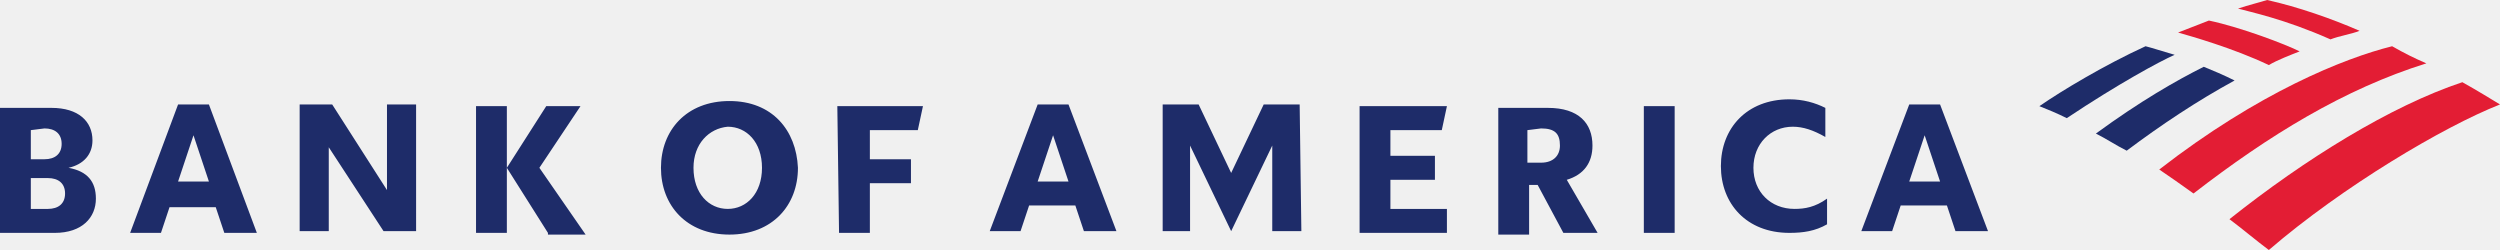
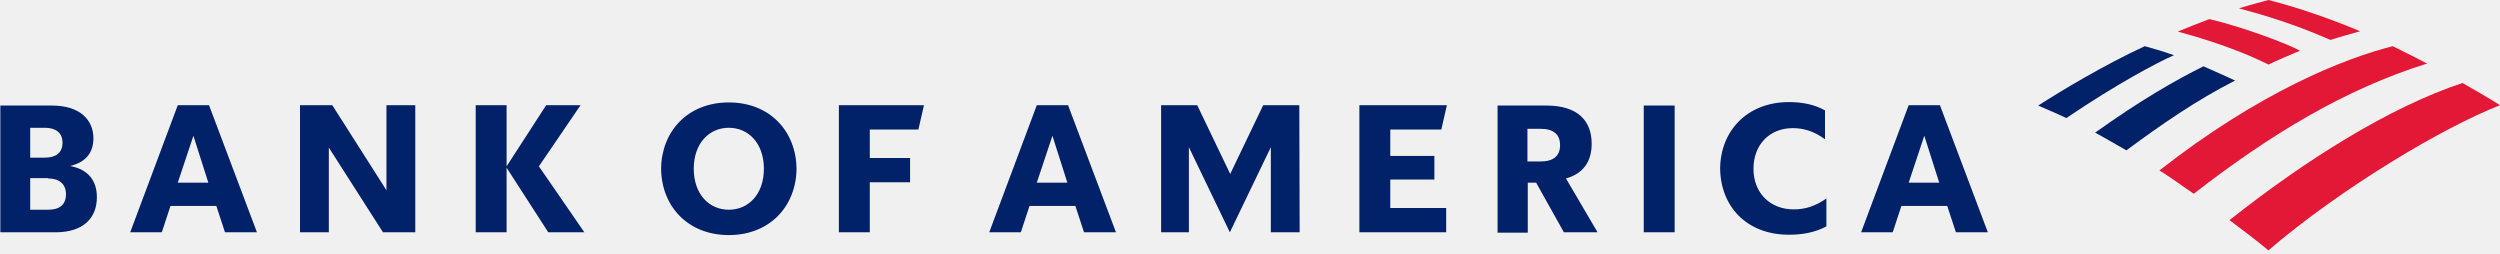
- <svg xmlns="http://www.w3.org/2000/svg" version="1.1" id="Layer_1" x="0px" y="0px" viewBox="0 0 1000 100" xml:space="preserve" width="1000" height="100">
-   <defs id="defs33" />
-   <style type="text/css" id="style3">
- 	.st0{fill:#FFFFFF;}
- </style>
-   <path style="fill:#1e2c69;fill-opacity:1;stroke-width:0.795" id="path7-4" d="M 6.1262844e-6,93.151 H 21.918 c 10.959,0 16.438,-6.164 16.438,-13.699 0,-6.849 -3.425,-10.959 -10.959,-12.329 6.164,-1.37 9.589,-5.479 9.589,-10.959 0,-7.534 -5.479,-13.014 -16.438,-13.014 H 6.1262844e-6 Z M 19.178,71.233 c 4.11,0 6.849,2.055 6.849,6.164 0,4.11 -2.74,6.164 -6.849,6.164 h -6.849 V 71.233 Z m -1.37,-19.863 c 4.11,0 6.849,2.055 6.849,6.164 0,4.11 -2.74,6.164 -6.849,6.164 h -5.479 V 52.055 Z m 65.753,-9.589 h -12.329 l -19.178,51.37 h 12.329 l 3.425,-10.274 h 18.493 l 3.425,10.274 h 13.014 z m -6.164,12.329 6.164,18.493 h -12.329 z m 89.041,-12.329 h -11.644 v 34.247 L 132.877,41.781 H 119.863 v 50.685 h 11.644 V 58.904 l 21.918,33.562 h 13.014 z M 219.178,93.151 202.74,67.123 V 93.151 H 190.411 V 42.466 h 12.329 v 24.658 l 15.753,-24.658 h 13.699 l -16.438,24.658 18.493,26.712 h -15.069 z m 58.219,-26.027 c 0,10.274 6.164,16.438 13.699,16.438 7.534,0 13.699,-6.164 13.699,-16.438 0,-10.274 -6.164,-16.438 -13.699,-16.438 -7.534,0.685 -13.699,6.849 -13.699,16.438 z m -13.014,0 c 0,-15.069 10.274,-26.712 27.397,-26.712 17.123,0 26.712,11.644 27.397,26.712 0,15.069 -10.274,26.712 -27.397,26.712 -17.123,0 -27.397,-11.644 -27.397,-26.712 z m 71.233,26.027 h 12.329 V 73.288 h 16.438 V 63.699 H 347.945 V 52.055 h 19.178 l 2.055,-9.589 h -34.247 z m 91.781,-51.37 h -12.329 l -19.178,50.685 h 12.329 l 3.425,-10.274 h 18.493 l 3.425,10.274 h 13.014 z m -6.164,12.329 6.164,18.493 h -12.329 z m 98.63,-12.329 H 505.479 L 492.466,69.178 479.452,41.781 h -14.384 v 50.685 h 10.959 V 58.219 l 16.438,34.247 16.438,-34.247 v 34.247 h 11.644 z m 23.973,51.37 H 578.767 V 83.562 H 556.164 V 71.918 h 17.808 v -9.589 h -17.808 v -10.274 h 20.548 l 2.055,-9.589 h -34.932 z m 81.507,0 h 13.699 L 626.712,71.918 c 6.849,-2.055 10.274,-6.849 10.274,-13.699 0,-8.904 -5.479,-15.068 -17.808,-15.068 h -19.863 v 50.685 h 12.329 V 73.973 h 3.425 z m -8.904,-41.781 c 5.48,0 7.534,2.055 7.534,6.849 0,4.11 -2.74,6.849 -7.534,6.849 h -5.479 V 52.055 Z m 41.096,41.781 h 12.329 V 89.041 42.466 h -12.329 z m 73.288,-13.699 c -4.795,3.425 -8.904,4.11 -13.014,4.11 -9.589,0 -16.438,-6.849 -16.438,-16.438 0,-9.589 6.849,-16.438 15.753,-16.438 4.11,0 8.219,1.37 13.014,4.11 V 43.151 c -4.11,-2.055 -8.904,-3.425 -14.384,-3.425 -17.123,0 -27.397,11.644 -27.397,26.712 0,15.068 10.274,26.712 27.397,26.712 5.48,0 10.274,-0.685 15.069,-3.425 z m 45.205,-37.671 h -12.329 l -19.178,50.685 h 12.329 l 3.425,-10.274 h 18.493 l 3.425,10.274 h 13.014 z m -6.164,12.329 6.164,18.493 h -12.329 z" class="st0" />
-   <g id="g3088" style="display:inline">
-     <path class="st0" d="M 907.534,100 C 936.986,74.658 977.397,50.685 1000,41.781 c -3.425,-2.055 -8.904,-5.479 -15.068,-8.904 -28.767,9.589 -63.014,30.822 -93.151,54.795 5.479,4.11 10.274,8.219 15.753,12.329 z" id="path19-3" style="fill:#e31d34;fill-opacity:1" />
-     <path class="st0" d="m 893.836,32.192 c -4.11,-2.055 -8.904,-4.11 -12.329,-5.479 -10.959,5.479 -25.342,13.699 -43.151,26.712 4.11,2.055 8.219,4.795 12.329,6.849 C 864.384,50 878.767,40.411 893.836,32.192 Z" id="path21-9" style="fill:#1e2c69;fill-opacity:1" />
-     <path class="st0" d="m 919.863,20.548 c -5.479,-2.74 -23.288,-9.589 -36.301,-12.329 -3.425,1.37 -8.904,3.425 -12.329,4.795 4.795,1.37 21.918,6.164 36.301,13.014 3.425,-2.055 8.904,-4.11 12.329,-5.479 z" id="path23-0" style="fill:#e31d34;fill-opacity:1" />
-     <path class="st0" d="m 858.219,18.493 c -16.438,7.534 -33.562,17.808 -42.466,23.973 3.425,1.37 6.849,2.74 10.959,4.795 20.548,-13.699 36.986,-22.603 43.151,-25.342 -4.795,-1.37 -8.904,-2.74 -11.644,-3.425 z" id="path25-5" style="fill:#1e2c69;fill-opacity:1" />
-     <path class="st0" d="m 932.192,15.753 c 3.425,-1.37 8.219,-2.055 11.644,-3.425 C 932.877,7.534 919.178,2.74 906.849,0 c -2.055,0.685 -7.534,2.055 -11.644,3.425 4.795,1.37 18.493,4.11 36.986,12.329 z" id="path27-2" style="fill:#e31d34;fill-opacity:1" />
-     <path class="st0" d="m 863.699,67.808 c 4.11,2.74 8.904,6.164 13.699,9.589 30.137,-23.288 60.274,-41.781 93.151,-52.055 -4.795,-2.055 -8.904,-4.11 -13.699,-6.849 -19.178,4.795 -53.425,18.493 -93.151,49.315 z" id="path29-2" style="fill:#e31d34;fill-opacity:1" />
+ <svg xmlns="http://www.w3.org/2000/svg" width="720" height="73">
+   <g fill="none">
+     <path d="M653.3 72.1c21-18 50.5-35.5 66.7-41.8-2.5-1.6-6.4-3.9-10.8-6.4-20.9 6.9-45.3 22.2-67.1 39.5 3.7 2.8 7.6 5.7 11.2 8.7z" fill="#E31837" />
+     <path d="M643.7 23.2c-3.1-1.5-6.5-2.9-9.1-4.1-7.9 3.9-18.2 9.8-31.2 19.1 2.8 1.5 5.8 3.3 9 5.1 10-7.4 20.1-14.4 31.3-20.1z" fill="#012169" />
+     <path d="M662.4 14.6c-3.8-2.1-17-7-26.1-9.1-2.7 1-6.5 2.5-9.1 3.6 3.3.9 15.6 4.2 26.1 9.5 2.7-1.3 6.5-2.9 9.1-4z" fill="#E31837" />
+     <path d="M617.7 13.3c-11.7 5.4-24 12.8-30.7 17.1 2.4 1.1 4.8 2 8.1 3.6 14.8-10 26.4-16.1 31-18.1-3.3-1.2-6.4-2-8.4-2.6z" fill="#012169" />
+     <path d="M671.2 11.5c2.7-.9 5.8-1.7 8.5-2.5-7.8-3.3-17.6-6.8-26.4-9-1.4.4-5.6 1.5-8.5 2.4 3 .9 12.9 3.2 26.4 9.1zm-49.3 37.6c3.2 1.9 6.6 4.5 9.9 6.7 21.9-17 43.5-30.1 67.2-37.5-3.3-1.7-6.2-3.2-9.9-5-14.2 3.6-38.5 13.3-67.2 35.8z" fill="#E31837" />
+     <path d="M0 66.9h16c8.1 0 11.9-4.2 11.9-10.1 0-4.8-2.5-8-7.7-9 4.6-1.1 6.7-3.9 6.7-8 0-5.2-3.8-9.4-11.9-9.4H.1v36.5H0zm13.9-15.5c3 0 5.1 1.5 5.1 4.5 0 3.2-2 4.5-5.1 4.5H8.7v-9.1h5.2v.1zm-1-14.6c3 0 5.1 1.3 5.1 4.3s-2 4.3-5.1 4.3H8.7v-8.6h4.2zm47.3-6.5h-9L37.5 66.9h9.1l2.5-7.6h13.2l2.5 7.6H74L60.2 30.3zm-4.5 8.8L60 52.6h-8.8l4.5-13.5zm63.9-8.8h-8.3v24.5L95.7 30.3h-9.3v36.6h8.3V42.5l15.6 24.4h9.3V30.3zm38.3 36.6l-12-18.6v18.6H137V30.3h8.9v17.6l11.4-17.6h9.9l-12 17.6 13.1 19h-10.4zm41.9-18.3c0 7.3 4.4 11.8 10.1 11.8 5.7 0 10.1-4.5 10.1-11.8 0-7.3-4.4-11.8-10.1-11.8-5.7 0-10.1 4.5-10.1 11.8zm-9.4 0c.1-10.7 7.6-19.1 19.5-19.1s19.4 8.4 19.5 19.1c-.1 10.7-7.6 19.1-19.5 19.1s-19.4-8.4-19.5-19.1zm51.2 18.3h8.9V52.5h11.6v-7h-11.6v-8.2h14l1.6-7h-24.5v36.6zm66-36.6h-9l-13.7 36.6h9.1l2.5-7.6h13.2l2.5 7.6h9.2l-13.8-36.6zm-4.5 8.8l4.3 13.5h-8.8l4.5-13.5zm71.1-8.8h-10.4l-9.5 19.8-9.5-19.8h-10.4v36.6h8V42.4l11.8 24.5L366 42.4v24.5h8.3l-.1-36.6zm17.3 36.6h25v-7h-16.1v-8.2h12.7v-6.8h-12.7v-7.6h14.7l1.6-7h-25.2v36.6zm58.9 0h9.7L451 51.4c5-1.4 7.4-4.9 7.4-10 0-6.6-4-11-13-11h-14.1V67h8.7V52.6h2.4l8 14.3zm-6.7-29.8c3.7 0 5.6 1.6 5.6 4.7s-1.9 4.7-5.6 4.7h-3.8v-9.4h3.8zm29.7 29.8h8.9V30.4h-8.9v36.5zm52.7-9.8c-3.4 2.4-6.4 3.2-9.5 3.2-6.8 0-11.6-4.7-11.6-11.7 0-7 4.7-11.7 11.3-11.7 3 0 6 .8 9.3 3.2v-8.3c-3-1.7-6.5-2.4-10.4-2.4-12.1 0-19.7 8.4-19.8 19.1.1 10.8 7.5 19.1 19.8 19.1 4.1 0 7.6-.7 10.8-2.4v-8.1h.1zm32.6-26.8h-9L536 66.9h9.1l2.5-7.6h13.2l2.5 7.6h9.2l-13.8-36.6zm-4.5 8.8l4.3 13.5h-8.8l4.5-13.5z" fill="#012169" />
  </g>
</svg>
